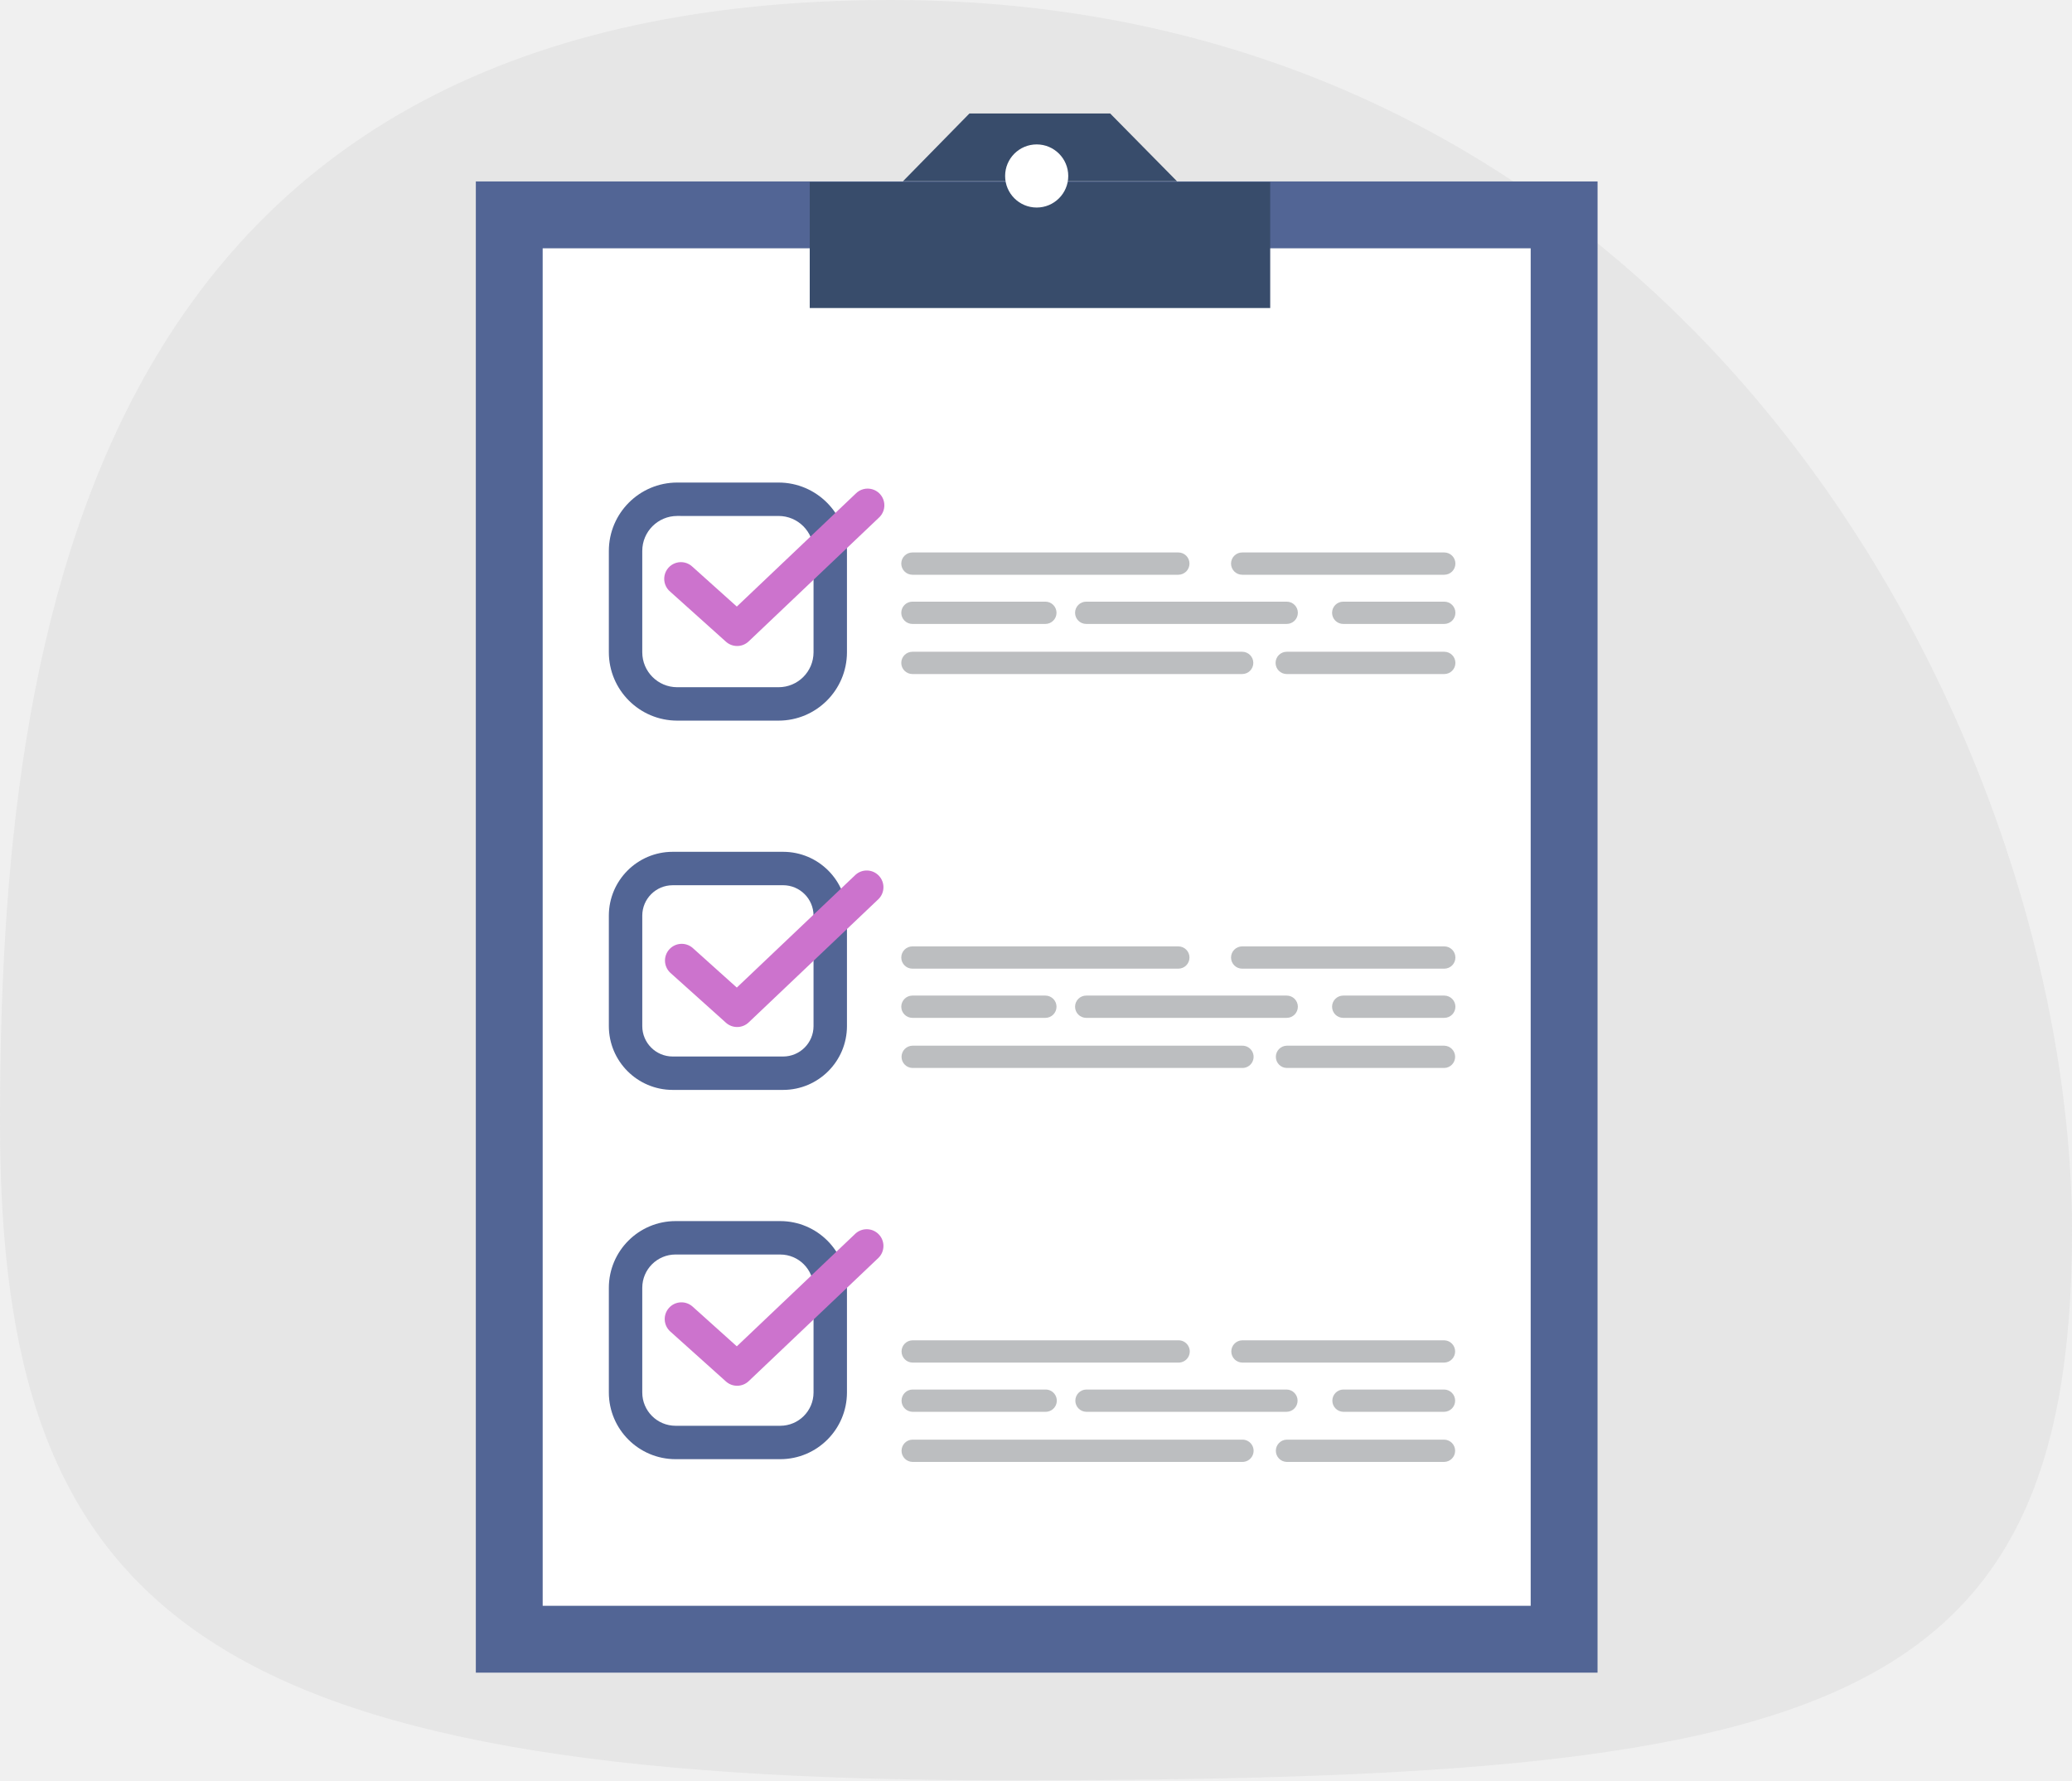
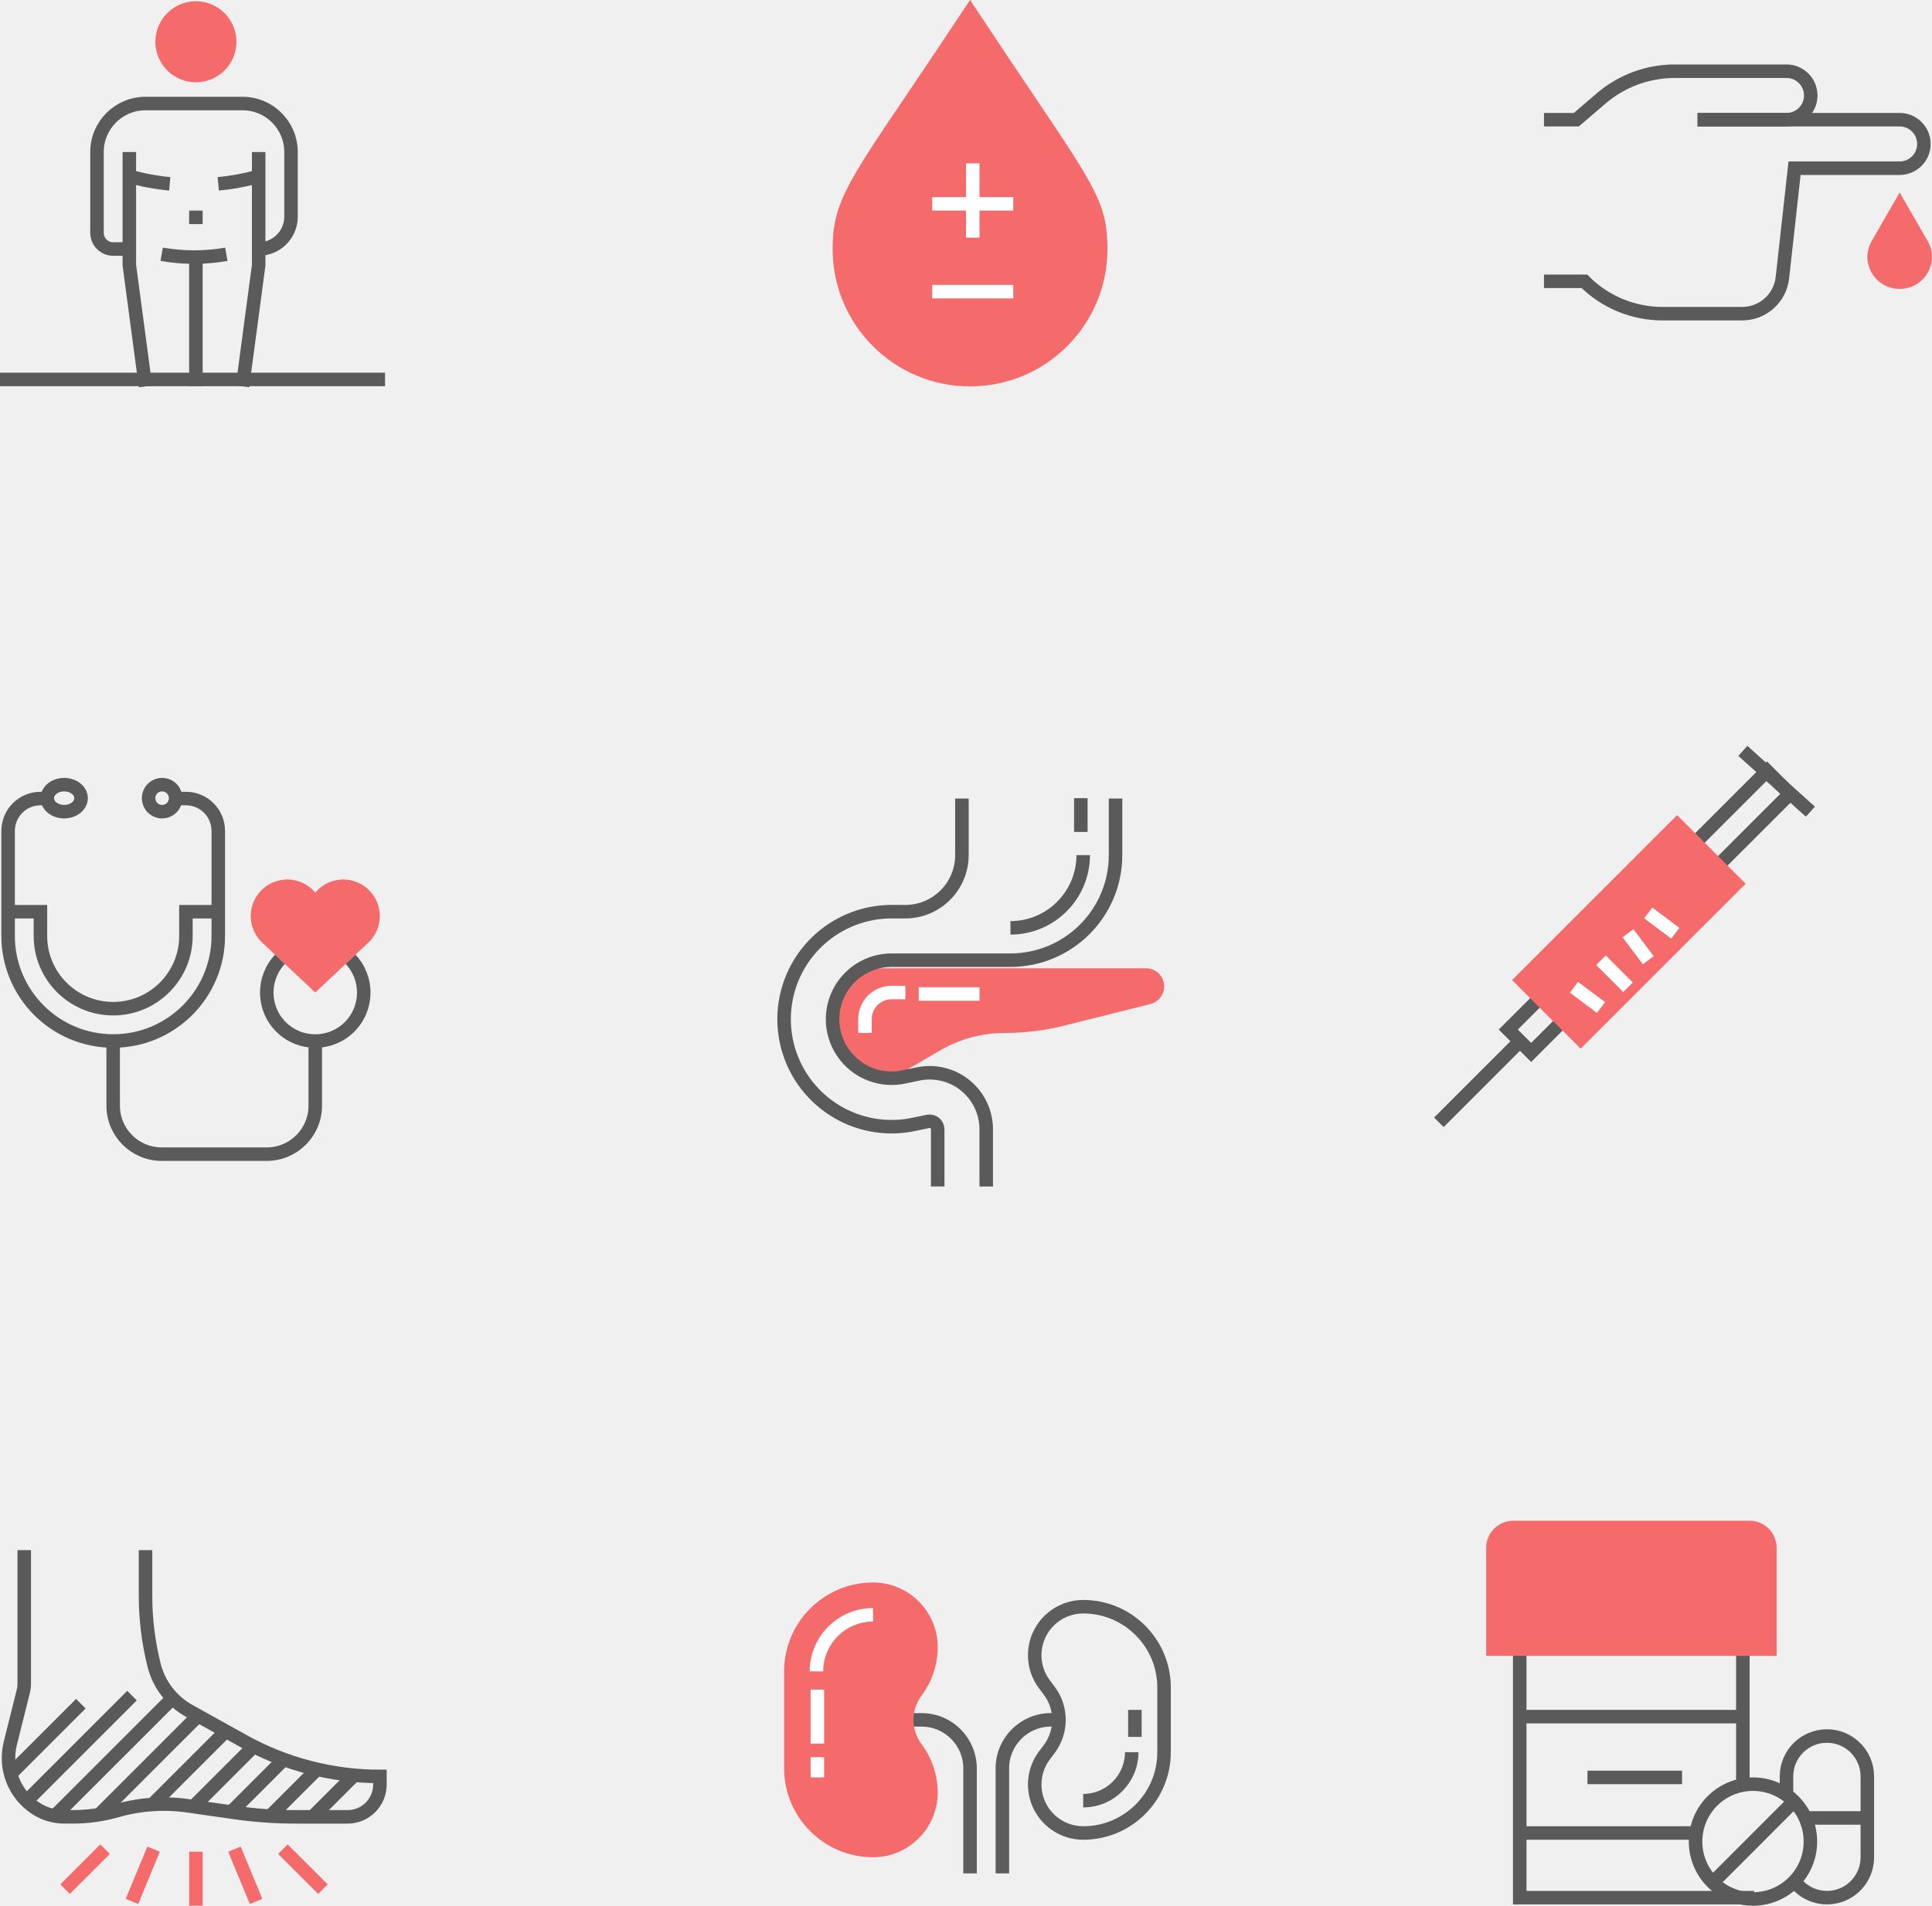
- <svg xmlns="http://www.w3.org/2000/svg" width="309.765" height="266.175" viewBox="0 0 309.765 266.175">
-   <g id="Grupo_19117" data-name="Grupo 19117" transform="translate(-805 -11111.727)">
-     <g id="Grupo_10599" data-name="Grupo 10599" transform="translate(-355.446 1896.029)">
-       <path id="Trazado_20289" data-name="Trazado 20289" d="M159.333,0C279.64,0,309.765,25.222,309.765,98.334S296.84,266.175,176.534,266.175,0,155.22,0,82.108,39.027,0,159.333,0Z" transform="translate(1470.211 9481.872) rotate(180)" fill="rgba(152,152,152,0.12)" />
-       <g id="Grupo_10531" data-name="Grupo 10531" transform="translate(1231.583 9232.663)">
-         <g id="Grupo_10502" data-name="Grupo 10502" transform="translate(0 10.161)">
-           <rect id="Rectángulo_2307" data-name="Rectángulo 2307" width="157.704" height="212.956" transform="translate(4.996 4.997)" fill="#fff" />
-           <path id="Trazado_20259" data-name="Trazado 20259" d="M201.967,247.557H34.272V24.607h167.7Zm-157.7-9.993H191.974V34.6H44.265Z" transform="translate(-34.272 -24.607)" fill="#526595" />
-         </g>
-         <g id="Grupo_10503" data-name="Grupo 10503" transform="translate(19.886 55.179)">
-           <path id="Trazado_20260" data-name="Trazado 20260" d="M65.617,73.717H50.461A10.232,10.232,0,0,1,40.242,63.5V48.341A10.232,10.232,0,0,1,50.461,38.122H65.617A10.233,10.233,0,0,1,75.84,48.341V63.5A10.233,10.233,0,0,1,65.617,73.717Zm-15.156-30.6a5.229,5.229,0,0,0-5.223,5.223V63.5a5.229,5.229,0,0,0,5.223,5.223H65.617A5.23,5.23,0,0,0,70.844,63.5V48.341a5.23,5.23,0,0,0-5.226-5.223Z" transform="translate(-40.242 -38.122)" fill="#526595" />
-         </g>
-         <g id="Grupo_10504" data-name="Grupo 10504" transform="translate(19.886 110.387)">
-           <path id="Trazado_20261" data-name="Trazado 20261" d="M66.3,90.294H49.782a9.552,9.552,0,0,1-9.54-9.54V64.236a9.552,9.552,0,0,1,9.54-9.54H66.3a9.552,9.552,0,0,1,9.54,9.54V80.754A9.552,9.552,0,0,1,66.3,90.294Zm-16.518-30.6a4.551,4.551,0,0,0-4.543,4.543V80.754A4.549,4.549,0,0,0,49.782,85.3H66.3a4.549,4.549,0,0,0,4.543-4.543V64.236A4.551,4.551,0,0,0,66.3,59.692Z" transform="translate(-40.242 -54.696)" fill="#526595" />
-         </g>
-         <g id="Grupo_10505" data-name="Grupo 10505" transform="translate(19.886 165.598)">
-           <path id="Trazado_20262" data-name="Trazado 20262" d="M65.867,106.866H50.215a9.983,9.983,0,0,1-9.973-9.97V81.244a9.982,9.982,0,0,1,9.973-9.973H65.867a9.982,9.982,0,0,1,9.973,9.973V96.9A9.983,9.983,0,0,1,65.867,106.866Zm-15.652-30.6a4.979,4.979,0,0,0-4.977,4.976V96.9a4.981,4.981,0,0,0,4.977,4.973H65.867A4.981,4.981,0,0,0,70.844,96.9V81.244a4.979,4.979,0,0,0-4.977-4.976Z" transform="translate(-40.242 -71.271)" fill="#526595" />
-         </g>
-         <g id="Grupo_10506" data-name="Grupo 10506" transform="translate(28.24 56.159)">
-           <path id="Trazado_20263" data-name="Trazado 20263" d="M53.576,61.873a2.492,2.492,0,0,1-1.669-.636l-8.327-7.475a2.5,2.5,0,1,1,3.338-3.717l6.609,5.932L71.287,39.105a2.5,2.5,0,1,1,3.441,3.621L55.3,61.186A2.487,2.487,0,0,1,53.576,61.873Z" transform="translate(-42.75 -38.416)" fill="#cc73cd" />
-         </g>
-         <g id="Grupo_10507" data-name="Grupo 10507" transform="translate(28.24 113.126)">
-           <path id="Trazado_20264" data-name="Trazado 20264" d="M53.576,78.974a2.492,2.492,0,0,1-1.669-.636l-8.327-7.475a2.5,2.5,0,0,1,3.338-3.721l6.609,5.936L71.287,56.206a2.5,2.5,0,0,1,3.441,3.624L55.3,78.287A2.5,2.5,0,0,1,53.576,78.974Z" transform="translate(-42.75 -55.519)" fill="#cc73cd" />
-         </g>
-         <g id="Grupo_10508" data-name="Grupo 10508" transform="translate(28.24 166.759)">
-           <path id="Trazado_20265" data-name="Trazado 20265" d="M53.576,95.078a2.492,2.492,0,0,1-1.669-.636l-8.327-7.475a2.5,2.5,0,0,1,3.338-3.724l6.609,5.939L71.287,72.307a2.5,2.5,0,0,1,3.441,3.624L55.3,94.392A2.5,2.5,0,0,1,53.576,95.078Z" transform="translate(-42.75 -71.62)" fill="#cc73cd" />
-         </g>
-         <g id="Grupo_10509" data-name="Grupo 10509" transform="translate(63.492 115.723)">
-           <path id="Trazado_20266" data-name="Trazado 20266" d="M53.333,56.3" transform="translate(-53.333 -56.298)" fill="none" stroke="#bcbec0" stroke-linecap="round" stroke-linejoin="round" stroke-width="1" />
-         </g>
-         <g id="Grupo_10510" data-name="Grupo 10510" transform="translate(63.605 65.632)">
-           <path id="Trazado_20267" data-name="Trazado 20267" d="M94.788,44.591H55.032a1.665,1.665,0,0,1,0-3.331H94.788a1.665,1.665,0,1,1,0,3.331Z" transform="translate(-53.367 -41.26)" fill="#bcbec0" />
-         </g>
-         <g id="Grupo_10511" data-name="Grupo 10511" transform="translate(112.904 65.632)">
-           <path id="Trazado_20268" data-name="Trazado 20268" d="M100.045,44.591H69.832a1.665,1.665,0,0,1,0-3.331h30.212a1.665,1.665,0,0,1,0,3.331Z" transform="translate(-68.167 -41.26)" fill="#bcbec0" />
-         </g>
-         <g id="Grupo_10512" data-name="Grupo 10512" transform="translate(63.605 72.986)">
-           <path id="Trazado_20269" data-name="Trazado 20269" d="M74.909,46.8H55.032a1.665,1.665,0,0,1,0-3.331H74.909a1.665,1.665,0,1,1,0,3.331Z" transform="translate(-53.367 -43.468)" fill="#bcbec0" />
-         </g>
-         <g id="Grupo_10513" data-name="Grupo 10513" transform="translate(89.587 72.986)">
-           <path id="Trazado_20270" data-name="Trazado 20270" d="M92.808,46.8H62.832a1.665,1.665,0,1,1,0-3.331H92.808a1.665,1.665,0,0,1,0,3.331Z" transform="translate(-61.167 -43.468)" fill="#bcbec0" />
-         </g>
-         <g id="Grupo_10514" data-name="Grupo 10514" transform="translate(128.01 72.986)">
-           <path id="Trazado_20271" data-name="Trazado 20271" d="M89.474,46.8H74.367a1.665,1.665,0,0,1,0-3.331H89.474a1.665,1.665,0,0,1,0,3.331Z" transform="translate(-72.702 -43.468)" fill="#bcbec0" />
-         </g>
-         <g id="Grupo_10515" data-name="Grupo 10515" transform="translate(63.605 80.478)">
-           <path id="Trazado_20272" data-name="Trazado 20272" d="M104.331,49.048h-49.3a1.665,1.665,0,0,1,0-3.331h49.3a1.665,1.665,0,1,1,0,3.331Z" transform="translate(-53.367 -45.717)" fill="#bcbec0" />
-         </g>
-         <g id="Grupo_10516" data-name="Grupo 10516" transform="translate(119.563 80.478)">
-           <path id="Trazado_20273" data-name="Trazado 20273" d="M95.385,49.048H71.831a1.665,1.665,0,1,1,0-3.331H95.385a1.665,1.665,0,1,1,0,3.331Z" transform="translate(-70.166 -45.717)" fill="#bcbec0" />
-         </g>
-         <g id="Grupo_10517" data-name="Grupo 10517" transform="translate(63.605 124.527)">
-           <path id="Trazado_20274" data-name="Trazado 20274" d="M94.788,62.272H55.032a1.665,1.665,0,0,1,0-3.331H94.788a1.665,1.665,0,1,1,0,3.331Z" transform="translate(-53.367 -58.941)" fill="#bcbec0" />
-         </g>
-         <g id="Grupo_10518" data-name="Grupo 10518" transform="translate(112.904 124.527)">
-           <path id="Trazado_20275" data-name="Trazado 20275" d="M100.045,62.272H69.832a1.665,1.665,0,0,1,0-3.331h30.212a1.665,1.665,0,0,1,0,3.331Z" transform="translate(-68.167 -58.941)" fill="#bcbec0" />
-         </g>
-         <g id="Grupo_10519" data-name="Grupo 10519" transform="translate(63.605 131.882)">
-           <path id="Trazado_20276" data-name="Trazado 20276" d="M74.909,64.48H55.032a1.665,1.665,0,0,1,0-3.331H74.909a1.665,1.665,0,1,1,0,3.331Z" transform="translate(-53.367 -61.149)" fill="#bcbec0" />
-         </g>
-         <g id="Grupo_10520" data-name="Grupo 10520" transform="translate(89.587 131.882)">
-           <path id="Trazado_20277" data-name="Trazado 20277" d="M92.808,64.48H62.832a1.665,1.665,0,0,1,0-3.331H92.808a1.665,1.665,0,0,1,0,3.331Z" transform="translate(-61.167 -61.149)" fill="#bcbec0" />
-         </g>
-         <g id="Grupo_10521" data-name="Grupo 10521" transform="translate(128.01 131.882)">
-           <path id="Trazado_20278" data-name="Trazado 20278" d="M89.474,64.48H74.367a1.665,1.665,0,0,1,0-3.331H89.474a1.665,1.665,0,0,1,0,3.331Z" transform="translate(-72.702 -61.149)" fill="#bcbec0" />
-         </g>
-         <g id="Grupo_10522" data-name="Grupo 10522" transform="translate(63.605 139.373)">
-           <path id="Trazado_20279" data-name="Trazado 20279" d="M104.331,66.729h-49.3a1.666,1.666,0,0,1,0-3.331h49.3a1.666,1.666,0,1,1,0,3.331Z" transform="translate(-53.367 -63.398)" fill="#bcbec0" />
-         </g>
-         <g id="Grupo_10523" data-name="Grupo 10523" transform="translate(119.563 139.373)">
-           <path id="Trazado_20280" data-name="Trazado 20280" d="M95.385,66.729H71.831a1.666,1.666,0,0,1,0-3.331H95.385a1.666,1.666,0,0,1,0,3.331Z" transform="translate(-70.166 -63.398)" fill="#bcbec0" />
-         </g>
-         <g id="Grupo_10524" data-name="Grupo 10524" transform="translate(63.605 183.422)">
-           <path id="Trazado_20281" data-name="Trazado 20281" d="M94.788,79.953H55.032a1.666,1.666,0,0,1,0-3.331H94.788a1.666,1.666,0,1,1,0,3.331Z" transform="translate(-53.367 -76.622)" fill="#bcbec0" />
-         </g>
-         <g id="Grupo_10525" data-name="Grupo 10525" transform="translate(112.904 183.422)">
-           <path id="Trazado_20282" data-name="Trazado 20282" d="M100.045,79.953H69.832a1.666,1.666,0,0,1,0-3.331h30.212a1.666,1.666,0,0,1,0,3.331Z" transform="translate(-68.167 -76.622)" fill="#bcbec0" />
-         </g>
-         <g id="Grupo_10526" data-name="Grupo 10526" transform="translate(63.605 190.78)">
-           <path id="Trazado_20283" data-name="Trazado 20283" d="M74.909,82.162H55.032a1.666,1.666,0,0,1,0-3.331H74.909a1.666,1.666,0,1,1,0,3.331Z" transform="translate(-53.367 -78.831)" fill="#bcbec0" />
-         </g>
-         <g id="Grupo_10527" data-name="Grupo 10527" transform="translate(89.587 190.78)">
-           <path id="Trazado_20284" data-name="Trazado 20284" d="M92.808,82.162H62.832a1.666,1.666,0,0,1,0-3.331H92.808a1.666,1.666,0,0,1,0,3.331Z" transform="translate(-61.167 -78.831)" fill="#bcbec0" />
-         </g>
-         <g id="Grupo_10528" data-name="Grupo 10528" transform="translate(128.01 190.78)">
-           <path id="Trazado_20285" data-name="Trazado 20285" d="M89.474,82.162H74.367a1.666,1.666,0,0,1,0-3.331H89.474a1.666,1.666,0,0,1,0,3.331Z" transform="translate(-72.702 -78.831)" fill="#bcbec0" />
-         </g>
-         <g id="Grupo_10529" data-name="Grupo 10529" transform="translate(63.605 198.272)">
-           <path id="Trazado_20286" data-name="Trazado 20286" d="M104.331,84.411h-49.3a1.666,1.666,0,0,1,0-3.331h49.3a1.666,1.666,0,1,1,0,3.331Z" transform="translate(-53.367 -81.08)" fill="#bcbec0" />
-         </g>
-         <g id="Grupo_10530" data-name="Grupo 10530" transform="translate(119.563 198.272)">
-           <path id="Trazado_20287" data-name="Trazado 20287" d="M95.385,84.411H71.831a1.666,1.666,0,0,1,0-3.331H95.385a1.666,1.666,0,0,1,0,3.331Z" transform="translate(-70.166 -81.08)" fill="#bcbec0" />
-         </g>
-         <rect id="Rectángulo_2308" data-name="Rectángulo 2308" width="68.84" height="18.846" transform="translate(49.919 10.242)" fill="#384c6b" />
-         <path id="Trazado_20288" data-name="Trazado 20288" d="M53.442,31.693l9.939-10.136H84.42l9.991,10.136Z" transform="translate(10.413 -21.557)" fill="#384c6b" />
-         <circle id="Elipse_645" data-name="Elipse 645" cx="4.719" cy="4.719" r="4.719" transform="translate(79.129 4.625)" fill="#fff" />
+ <svg xmlns="http://www.w3.org/2000/svg" width="286" height="282.185" viewBox="0 0 286 282.185">
+   <g id="Grupo_10888" data-name="Grupo 10888" transform="translate(-986 -2205.815)">
+     <path id="Trazado_21089" data-name="Trazado 21089" d="M265.375,233a2.688,2.688,0,0,1,.652,5.3l-12.778,3.2a36.3,36.3,0,0,1-8.8,1.083,18.894,18.894,0,0,0-9.518,2.574l-7.089,4.139A8.755,8.755,0,0,1,219,240.539,7.54,7.54,0,0,1,226.539,233Z" transform="translate(890.255 2116.188)" fill="#f56b6b" />
+     <path id="Trazado_21090" data-name="Trazado 21090" d="M152.5,33.894c-2.245-3.335-4.935-7.331-8.154-12.2l-1-1.508-1,1.508c-3.25,4.913-5.969,8.938-8.238,12.3C125.132,47.274,123,50.43,123,57.059a20.343,20.343,0,0,0,40.686,0C163.686,50.52,161.977,47.981,152.5,33.894Z" transform="translate(986.255 2185.627)" fill="#f56b6b" />
+     <circle id="Elipse_775" data-name="Elipse 775" cx="6" cy="6" r="6" transform="translate(1009 2206)" fill="#f56b6b" />
+     <path id="Trazado_21091" data-name="Trazado 21091" d="M36.787,54.54H34.393A2.393,2.393,0,0,1,32,52.146V40.18A7.179,7.179,0,0,1,39.18,33H53.54a7.179,7.179,0,0,1,7.18,7.18v9.573a4.787,4.787,0,0,1-4.787,4.787" transform="translate(968.36 2188.146)" fill="none" stroke="#5a5a5a" stroke-miterlimit="10" stroke-width="2" />
+     <path id="Trazado_21092" data-name="Trazado 21092" d="M36,39V55.753L38.393,73.7" transform="translate(969.146 2189.326)" fill="none" stroke="#5a5a5a" stroke-miterlimit="10" stroke-width="2" />
+     <path id="Trazado_21093" data-name="Trazado 21093" d="M52.393,39V55.753L50,73.7" transform="translate(971.9 2189.326)" fill="none" stroke="#5a5a5a" stroke-miterlimit="10" stroke-width="2" />
+     <line id="Línea_34" data-name="Línea 34" y2="19" transform="translate(1015 2244)" fill="none" stroke="#5a5a5a" stroke-miterlimit="10" stroke-width="2" />
+     <line id="Línea_35" data-name="Línea 35" y2="11" transform="translate(1130 2230)" fill="none" stroke="#fff" stroke-miterlimit="10" stroke-width="2" />
+     <line id="Línea_36" data-name="Línea 36" x1="12" transform="translate(1124 2236)" fill="none" stroke="#fff" stroke-miterlimit="10" stroke-width="2" />
+     <line id="Línea_37" data-name="Línea 37" x1="12" transform="translate(1124 2249)" fill="none" stroke="#fff" stroke-miterlimit="10" stroke-width="2" />
+     <path id="Trazado_21099" data-name="Trazado 21099" d="M356.994,51.314,352.787,44l-4.207,7.314A4.72,4.72,0,0,0,348,53.573a4.787,4.787,0,0,0,9.573,0A4.72,4.72,0,0,0,356.994,51.314Z" transform="translate(914.427 2190.31)" fill="#f56b6b" />
+     <path id="Trazado_21101" data-name="Trazado 21101" d="M308,36.18h4.787l3.671-3.147A16.751,16.751,0,0,1,327.361,29H343.9a3.59,3.59,0,1,1,0,7.18H330.736" transform="translate(906.561 2187.36)" fill="none" stroke="#5a5a5a" stroke-miterlimit="10" stroke-width="2" />
+     <path id="Trazado_21102" data-name="Trazado 21102" d="M308,58.933h5.983a16.343,16.343,0,0,0,11.556,4.787h11.809a5.983,5.983,0,0,0,5.946-5.323l1.8-16.217h15.556a3.59,3.59,0,1,0,0-7.18H330.736" transform="translate(906.561 2188.54)" fill="none" stroke="#5a5a5a" stroke-miterlimit="10" stroke-width="2" />
+     <path id="Trazado_21104" data-name="Trazado 21104" d="M60.573,145.753l7.976-7.5a5.411,5.411,0,1,0-7.976-7.3,5.411,5.411,0,1,0-7.976,7.3Z" transform="translate(972.096 2207.025)" fill="#f56b6b" />
+     <path id="Trazado_21105" data-name="Trazado 21105" d="M46.13,119h1.2a4.787,4.787,0,0,1,4.787,4.787v15.556a15.556,15.556,0,1,1-31.113,0V123.787A4.787,4.787,0,0,1,25.787,119h1.2" transform="translate(966.197 2205.058)" fill="none" stroke="#5a5a5a" stroke-miterlimit="10" stroke-width="2" />
+     <ellipse id="Elipse_776" data-name="Elipse 776" cx="2.5" cy="2" rx="2.5" ry="2" transform="translate(993 2322)" fill="none" stroke="#5a5a5a" stroke-miterlimit="10" stroke-width="2" />
+     <circle id="Elipse_777" data-name="Elipse 777" cx="2" cy="2" r="2" transform="translate(1008 2322)" fill="none" stroke="#5a5a5a" stroke-miterlimit="10" stroke-width="2" />
+     <path id="Trazado_21106" data-name="Trazado 21106" d="M21,133h4.787v3.59a10.77,10.77,0,0,0,21.54,0V133h4.787" transform="translate(966.197 2207.812)" fill="none" stroke="#5a5a5a" stroke-miterlimit="10" stroke-width="2" />
+     <path id="Trazado_21107" data-name="Trazado 21107" d="M34,149v9.573a7.179,7.179,0,0,0,7.18,7.18H56.736a7.179,7.179,0,0,0,7.18-7.18V149" transform="translate(968.753 2210.958)" fill="none" stroke="#5a5a5a" stroke-miterlimit="10" stroke-width="2" />
+     <path id="Trazado_21108" data-name="Trazado 21108" d="M54.955,138.893a7.18,7.18,0,1,0,10.449,0" transform="translate(972.49 2208.97)" fill="none" stroke="#5a5a5a" stroke-miterlimit="10" stroke-width="2" />
+     <path id="Trazado_21117" data-name="Trazado 21117" d="M40,51.651a27.639,27.639,0,0,0,9.573,0" transform="translate(969.933 2191.814)" fill="none" stroke="#5a5a5a" stroke-miterlimit="10" stroke-width="2" />
+     <path id="Trazado_21118" data-name="Trazado 21118" d="M47,43.116A32.8,32.8,0,0,0,52.983,42" transform="translate(971.31 2189.916)" fill="none" stroke="#5a5a5a" stroke-miterlimit="10" stroke-width="2" />
+     <path id="Trazado_21119" data-name="Trazado 21119" d="M36,42a32.8,32.8,0,0,0,5.983,1.116" transform="translate(969.146 2189.916)" fill="none" stroke="#5a5a5a" stroke-miterlimit="10" stroke-width="2" />
+     <line id="Línea_69" data-name="Línea 69" y1="2" transform="translate(1015 2237)" fill="none" stroke="#5a5a5a" stroke-miterlimit="10" stroke-width="2" />
+     <line id="Línea_70" data-name="Línea 70" x2="57" transform="translate(986 2262)" fill="none" stroke="#5a5a5a" stroke-miterlimit="10" stroke-width="2" />
+     <path id="Trazado_21122" data-name="Trazado 21122" d="M23.383,212v19.754a4.809,4.809,0,0,1-.142,1.161l-1.924,7.7a8.91,8.91,0,0,0,3.7,9.576,7.764,7.764,0,0,0,4.3,1.3h1.241a23.905,23.905,0,0,0,6.574-.921,25.154,25.154,0,0,1,10.46-.714l6.985,1a63.38,63.38,0,0,0,8.97.638h7.7a4.787,4.787,0,0,0,4.787-4.787v-1.2a41.55,41.55,0,0,1-20.184-5.231L47.8,235.8a10.735,10.735,0,0,1-5.2-6.78,42.339,42.339,0,0,1-1.264-10.265V212" transform="translate(966.207 2223.347)" fill="none" stroke="#5a5a5a" stroke-miterlimit="10" stroke-width="2" />
+     <line id="Línea_74" data-name="Línea 74" x1="10.387" y2="10.387" transform="translate(987.58 2458.083)" fill="none" stroke="#5a5a5a" stroke-miterlimit="10" stroke-width="2" />
+     <line id="Línea_75" data-name="Línea 75" x1="15.604" y2="15.604" transform="translate(989.937 2456.887)" fill="none" stroke="#5a5a5a" stroke-miterlimit="10" stroke-width="2" />
+     <line id="Línea_76" data-name="Línea 76" x1="17.435" y2="17.435" transform="translate(994.113 2457.27)" fill="none" stroke="#5a5a5a" stroke-miterlimit="10" stroke-width="2" />
+     <line id="Línea_77" data-name="Línea 77" x1="14.635" y2="14.635" transform="translate(1000.683 2459.879)" fill="none" stroke="#5a5a5a" stroke-miterlimit="10" stroke-width="2" />
+     <line id="Línea_78" data-name="Línea 78" x1="10.854" y2="10.854" transform="translate(1008.569 2462.152)" fill="none" stroke="#5a5a5a" stroke-miterlimit="10" stroke-width="2" />
+     <line id="Línea_79" data-name="Línea 79" x1="8.903" y2="8.903" transform="translate(1014.648 2464.414)" fill="none" stroke="#5a5a5a" stroke-miterlimit="10" stroke-width="2" />
+     <line id="Línea_80" data-name="Línea 80" x1="7.778" y2="7.778" transform="translate(1020.224 2466.34)" fill="none" stroke="#5a5a5a" stroke-miterlimit="10" stroke-width="2" />
+     <line id="Línea_81" data-name="Línea 81" x1="6.929" y2="6.929" transform="translate(1026.004 2467.789)" fill="none" stroke="#5a5a5a" stroke-miterlimit="10" stroke-width="2" />
+     <line id="Línea_82" data-name="Línea 82" x1="6.163" y2="6.163" transform="translate(1032.274 2468.674)" fill="none" stroke="#5a5a5a" stroke-miterlimit="10" stroke-width="2" />
+     <line id="Línea_83" data-name="Línea 83" y1="8" transform="translate(1015 2480)" fill="none" stroke="#f56b6b" stroke-miterlimit="10" stroke-width="2" />
+     <line id="Línea_84" data-name="Línea 84" x1="3.206" y1="7.739" transform="translate(1020.703 2479.623)" fill="none" stroke="#f56b6b" stroke-miterlimit="10" stroke-width="2" />
+     <line id="Línea_85" data-name="Línea 85" x1="5.923" y1="5.923" transform="translate(1027.883 2479.623)" fill="none" stroke="#f56b6b" stroke-miterlimit="10" stroke-width="2" />
+     <line id="Línea_86" data-name="Línea 86" y1="7.739" x2="3.206" transform="translate(1005.531 2479.623)" fill="none" stroke="#f56b6b" stroke-miterlimit="10" stroke-width="2" />
+     <line id="Línea_87" data-name="Línea 87" y1="5.923" x2="5.923" transform="translate(995.633 2479.623)" fill="none" stroke="#f56b6b" stroke-miterlimit="10" stroke-width="2" />
+     <path id="Trazado_21123" data-name="Trazado 21123" d="M260.883,212v8.377a15.574,15.574,0,0,1-15.556,15.556H227.739a8.739,8.739,0,1,0,1.8,17.289l2.1-.44a8.375,8.375,0,0,1,10.1,8.2v8.46" transform="translate(890.255 2112.058)" fill="none" stroke="#5a5a5a" stroke-miterlimit="10" stroke-width="2" />
+     <path id="Trazado_21124" data-name="Trazado 21124" d="M241,229.77A10.781,10.781,0,0,0,251.77,219" transform="translate(894.582 2113.435)" fill="none" stroke="#5a5a5a" stroke-miterlimit="10" stroke-width="2" />
+     <path id="Trazado_21125" data-name="Trazado 21125" d="M235.736,269.439v-8.46a1.2,1.2,0,0,0-1.444-1.172l-2.1.44a15.918,15.918,0,1,1-3.278-31.495h2.031a8.387,8.387,0,0,0,8.377-8.377V212" transform="translate(889.075 2112.058)" fill="none" stroke="#5a5a5a" stroke-miterlimit="10" stroke-width="2" />
+     <line id="Línea_92" data-name="Línea 92" y1="5" transform="translate(1146 2324)" fill="none" stroke="#5a5a5a" stroke-miterlimit="10" stroke-width="2" />
+     <path id="Trazado_21126" data-name="Trazado 21126" d="M343.377,233h-1.2a7.179,7.179,0,0,0-7.18,7.18v15.556" transform="translate(799.385 2227.477)" fill="none" stroke="#5d5d5d" stroke-miterlimit="10" stroke-width="2" />
+     <path id="Trazado_21127" data-name="Trazado 21127" d="M323,233h2.393a7.179,7.179,0,0,1,7.18,7.18v15.556" transform="translate(797.025 2227.477)" fill="none" stroke="#5d5d5d" stroke-miterlimit="10" stroke-width="2" />
+     <path id="Trazado_21128" data-name="Trazado 21128" d="M341.154,231.445a7.18,7.18,0,0,1,0,8.616l-.718.957a7.18,7.18,0,0,0,5.744,11.488,11.966,11.966,0,0,0,11.967-11.967v-9.573A11.966,11.966,0,0,0,346.18,219a7.18,7.18,0,0,0-5.744,11.488Z" transform="translate(800.172 2224.724)" fill="none" stroke="#5d5d5d" stroke-miterlimit="10" stroke-width="2" />
+     <path id="Trazado_21129" data-name="Trazado 21129" d="M352.18,237a7.187,7.187,0,0,1-7.18,7.18" transform="translate(801.352 2228.263)" fill="none" stroke="#5d5d5d" stroke-miterlimit="10" stroke-width="2" />
+     <path id="Trazado_21130" data-name="Trazado 21130" d="M327.146,236.343a6.017,6.017,0,0,1,1.2-3.59,12.047,12.047,0,0,0,2.393-7.18A9.584,9.584,0,0,0,321.163,216,13.179,13.179,0,0,0,308,229.163v14.36a13.179,13.179,0,0,0,13.163,13.163,9.584,9.584,0,0,0,9.573-9.573,12.053,12.053,0,0,0-2.393-7.181A6.011,6.011,0,0,1,327.146,236.343Z" transform="translate(794.075 2224.134)" fill="#f56b6b" />
+     <path id="Trazado_21131" data-name="Trazado 21131" d="M312,228.377A8.387,8.387,0,0,1,320.377,220" transform="translate(794.862 2224.92)" fill="none" stroke="#fff" stroke-miterlimit="10" stroke-width="2" />
+     <path id="Trazado_21132" data-name="Trazado 21132" d="M228.983,236h-2.034A3.953,3.953,0,0,0,223,239.949v2.034" transform="translate(891.042 2116.778)" fill="none" stroke="#fff" stroke-miterlimit="10" stroke-width="2" />
+     <line id="Línea_93" data-name="Línea 93" x2="9" transform="translate(1122 2353)" fill="none" stroke="#fff" stroke-miterlimit="10" stroke-width="2" />
+     <line id="Línea_104" data-name="Línea 104" y2="8" transform="translate(1107 2456)" fill="none" stroke="#fff" stroke-miterlimit="10" stroke-width="2" />
+     <line id="Línea_105" data-name="Línea 105" y2="3" transform="translate(1107 2466)" fill="none" stroke="#fff" stroke-miterlimit="10" stroke-width="2" />
+     <line id="Línea_106" data-name="Línea 106" y1="4" transform="translate(1154 2459)" fill="none" stroke="#5d5d5d" stroke-miterlimit="10" stroke-width="2" />
+     <g id="Grupo_10853" data-name="Grupo 10853" transform="translate(1199.004 2316.879)">
+       <g id="Grupo_10851" data-name="Grupo 10851" transform="translate(37.797 3.094)">
+         <rect id="Rectángulo_2363" data-name="Rectángulo 2363" width="15.231" height="4.786" transform="translate(0 10.77) rotate(-45)" fill="none" stroke="#5a5a5a" stroke-miterlimit="10" stroke-width="2" />
      </g>
+       <g id="Grupo_10852" data-name="Grupo 10852" transform="translate(10.274 36.601)">
+         <rect id="Rectángulo_2364" data-name="Rectángulo 2364" width="6.769" height="4.786" transform="translate(0 4.787) rotate(-45)" fill="none" stroke="#5a5a5a" stroke-miterlimit="10" stroke-width="2" />
+       </g>
+       <line id="Línea_107" data-name="Línea 107" y1="12" x2="12" transform="translate(-0.004 43.121)" fill="none" stroke="#5a5a5a" stroke-miterlimit="10" stroke-width="2" />
+       <line id="Línea_108" data-name="Línea 108" x2="10" y2="9" transform="translate(44.996 0.121)" fill="none" stroke="#5a5a5a" stroke-miterlimit="10" stroke-width="2" />
+       <rect id="Rectángulo_2365" data-name="Rectángulo 2365" width="34.547" height="14.359" transform="translate(10.83 34.062) rotate(-45)" fill="#f56b6b" />
+       <line id="Línea_109" data-name="Línea 109" x1="4" y1="3" transform="translate(19.996 35.121)" fill="none" stroke="#fff" stroke-miterlimit="10" stroke-width="2" />
+       <line id="Línea_110" data-name="Línea 110" x1="4" y1="4" transform="translate(23.996 31.121)" fill="none" stroke="#fff" stroke-miterlimit="10" stroke-width="2" />
+       <line id="Línea_111" data-name="Línea 111" x1="3" y1="4" transform="translate(27.996 27.121)" fill="none" stroke="#fff" stroke-miterlimit="10" stroke-width="2" />
+       <line id="Línea_112" data-name="Línea 112" x1="4" y1="3" transform="translate(30.996 24.121)" fill="none" stroke="#fff" stroke-miterlimit="10" stroke-width="2" />
+     </g>
+     <g id="Grupo_10854" data-name="Grupo 10854" transform="translate(1206.184 2430.561)">
+       <path id="Trazado_21133" data-name="Trazado 21133" d="M346.7,169.1H312V132" transform="translate(-307.213 -112.854)" fill="none" stroke="#5a5a5a" stroke-miterlimit="10" stroke-width="2" />
+       <line id="Línea_113" data-name="Línea 113" y2="20" transform="translate(37.816 19.439)" fill="none" stroke="#5a5a5a" stroke-miterlimit="10" stroke-width="2" />
+       <line id="Línea_114" data-name="Línea 114" x1="33" transform="translate(4.816 29.439)" fill="none" stroke="#5a5a5a" stroke-miterlimit="10" stroke-width="2" />
+       <line id="Línea_115" data-name="Línea 115" x1="25.419" transform="translate(4.787 46.669)" fill="none" stroke="#5a5a5a" stroke-miterlimit="10" stroke-width="2" />
+       <line id="Línea_116" data-name="Línea 116" x2="14" transform="translate(14.816 38.439)" fill="none" stroke="#5a5a5a" stroke-miterlimit="10" stroke-width="2" />
+       <circle id="Elipse_778" data-name="Elipse 778" cx="8.5" cy="8.5" r="8.5" transform="translate(30.816 39.439)" fill="none" stroke="#5a5a5a" stroke-miterlimit="10" stroke-width="2" />
+       <line id="Línea_117" data-name="Línea 117" x1="9" transform="translate(46.816 44.439)" fill="none" stroke="#5a5a5a" stroke-miterlimit="10" stroke-width="2" />
+       <path id="Trazado_21134" data-name="Trazado 21134" d="M346.156,164.458a5.971,5.971,0,0,0,10.811-3.509V148.983a5.983,5.983,0,1,0-11.967,0v2.7" transform="translate(-300.724 -110.69)" fill="none" stroke="#5a5a5a" stroke-miterlimit="10" stroke-width="2" />
+       <line id="Línea_118" data-name="Línea 118" y1="11.861" x2="11.848" transform="translate(33.573 41.936)" fill="none" stroke="#5a5a5a" stroke-miterlimit="10" stroke-width="2" />
+       <path id="Rectángulo_2366" data-name="Rectángulo 2366" d="M4,0H39a4,4,0,0,1,4,4V20a0,0,0,0,1,0,0H0a0,0,0,0,1,0,0V4A4,4,0,0,1,4,0Z" transform="translate(-0.184 0.439)" fill="#f56b6b" />
+       <path id="Trazado_21135" data-name="Trazado 21135" d="M311,132.77v0Z" transform="translate(-307.41 -114.82)" fill="none" stroke="#fff" stroke-miterlimit="10" stroke-width="2" />
+       <path id="Trazado_21136" data-name="Trazado 21136" d="M316,132.77v0Z" transform="translate(-306.427 -114.82)" fill="none" stroke="#fff" stroke-miterlimit="10" stroke-width="2" />
+       <path id="Trazado_21137" data-name="Trazado 21137" d="M321,132.77v0Z" transform="translate(-305.444 -114.82)" fill="none" stroke="#fff" stroke-miterlimit="10" stroke-width="2" />
+       <path id="Trazado_21138" data-name="Trazado 21138" d="M326,132.77v0Z" transform="translate(-304.46 -114.82)" fill="none" stroke="#fff" stroke-miterlimit="10" stroke-width="2" />
+       <path id="Trazado_21139" data-name="Trazado 21139" d="M331,132.77v0Z" transform="translate(-303.477 -114.82)" fill="none" stroke="#fff" stroke-miterlimit="10" stroke-width="2" />
+       <path id="Trazado_21140" data-name="Trazado 21140" d="M336,132.77v0Z" transform="translate(-302.494 -114.82)" fill="none" stroke="#fff" stroke-miterlimit="10" stroke-width="2" />
+       <path id="Trazado_21141" data-name="Trazado 21141" d="M341,132.77v0Z" transform="translate(-301.51 -114.82)" fill="none" stroke="#fff" stroke-miterlimit="10" stroke-width="2" />
    </g>
  </g>
</svg>
